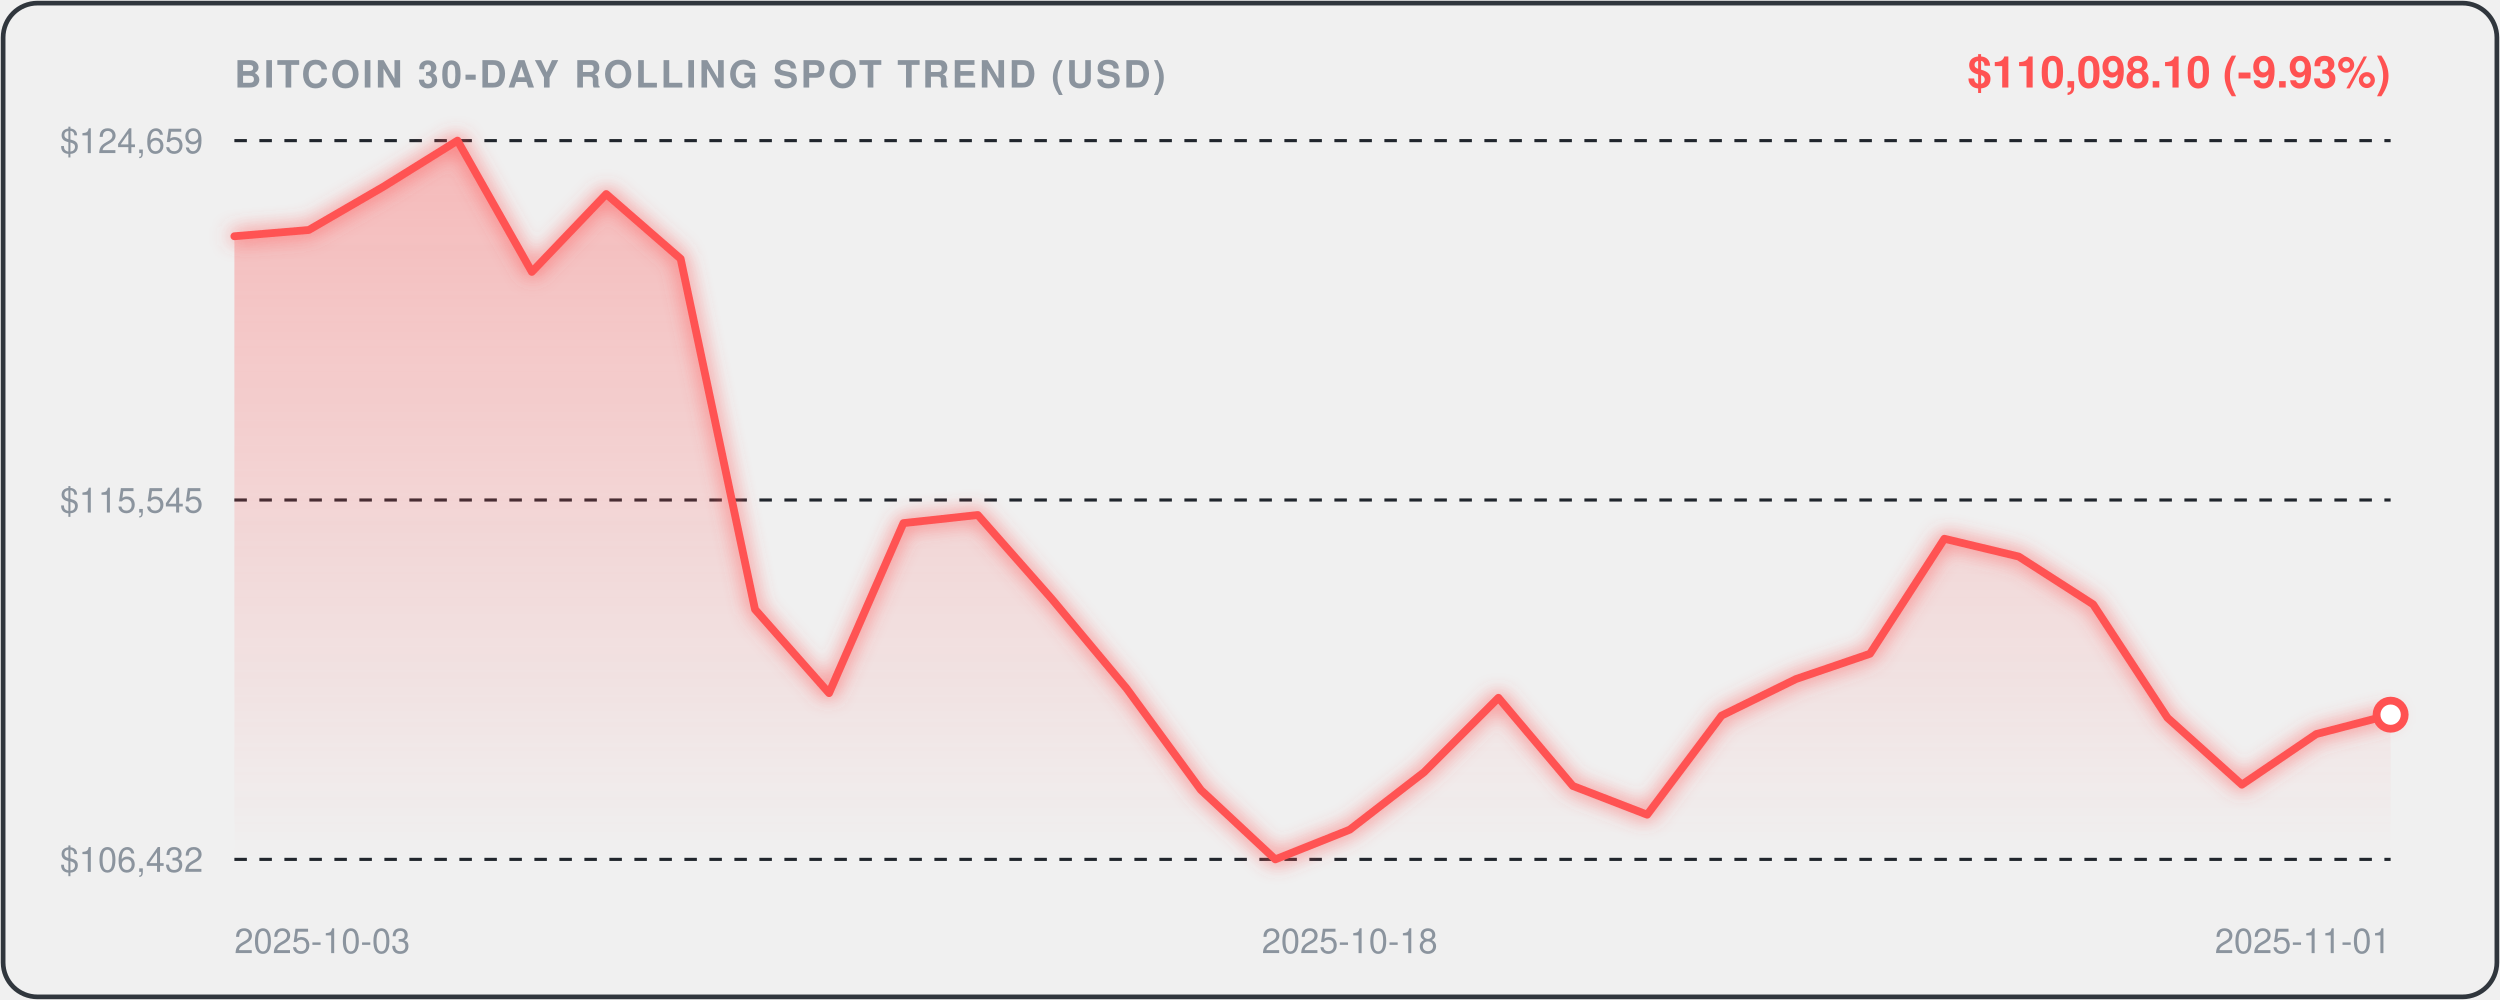
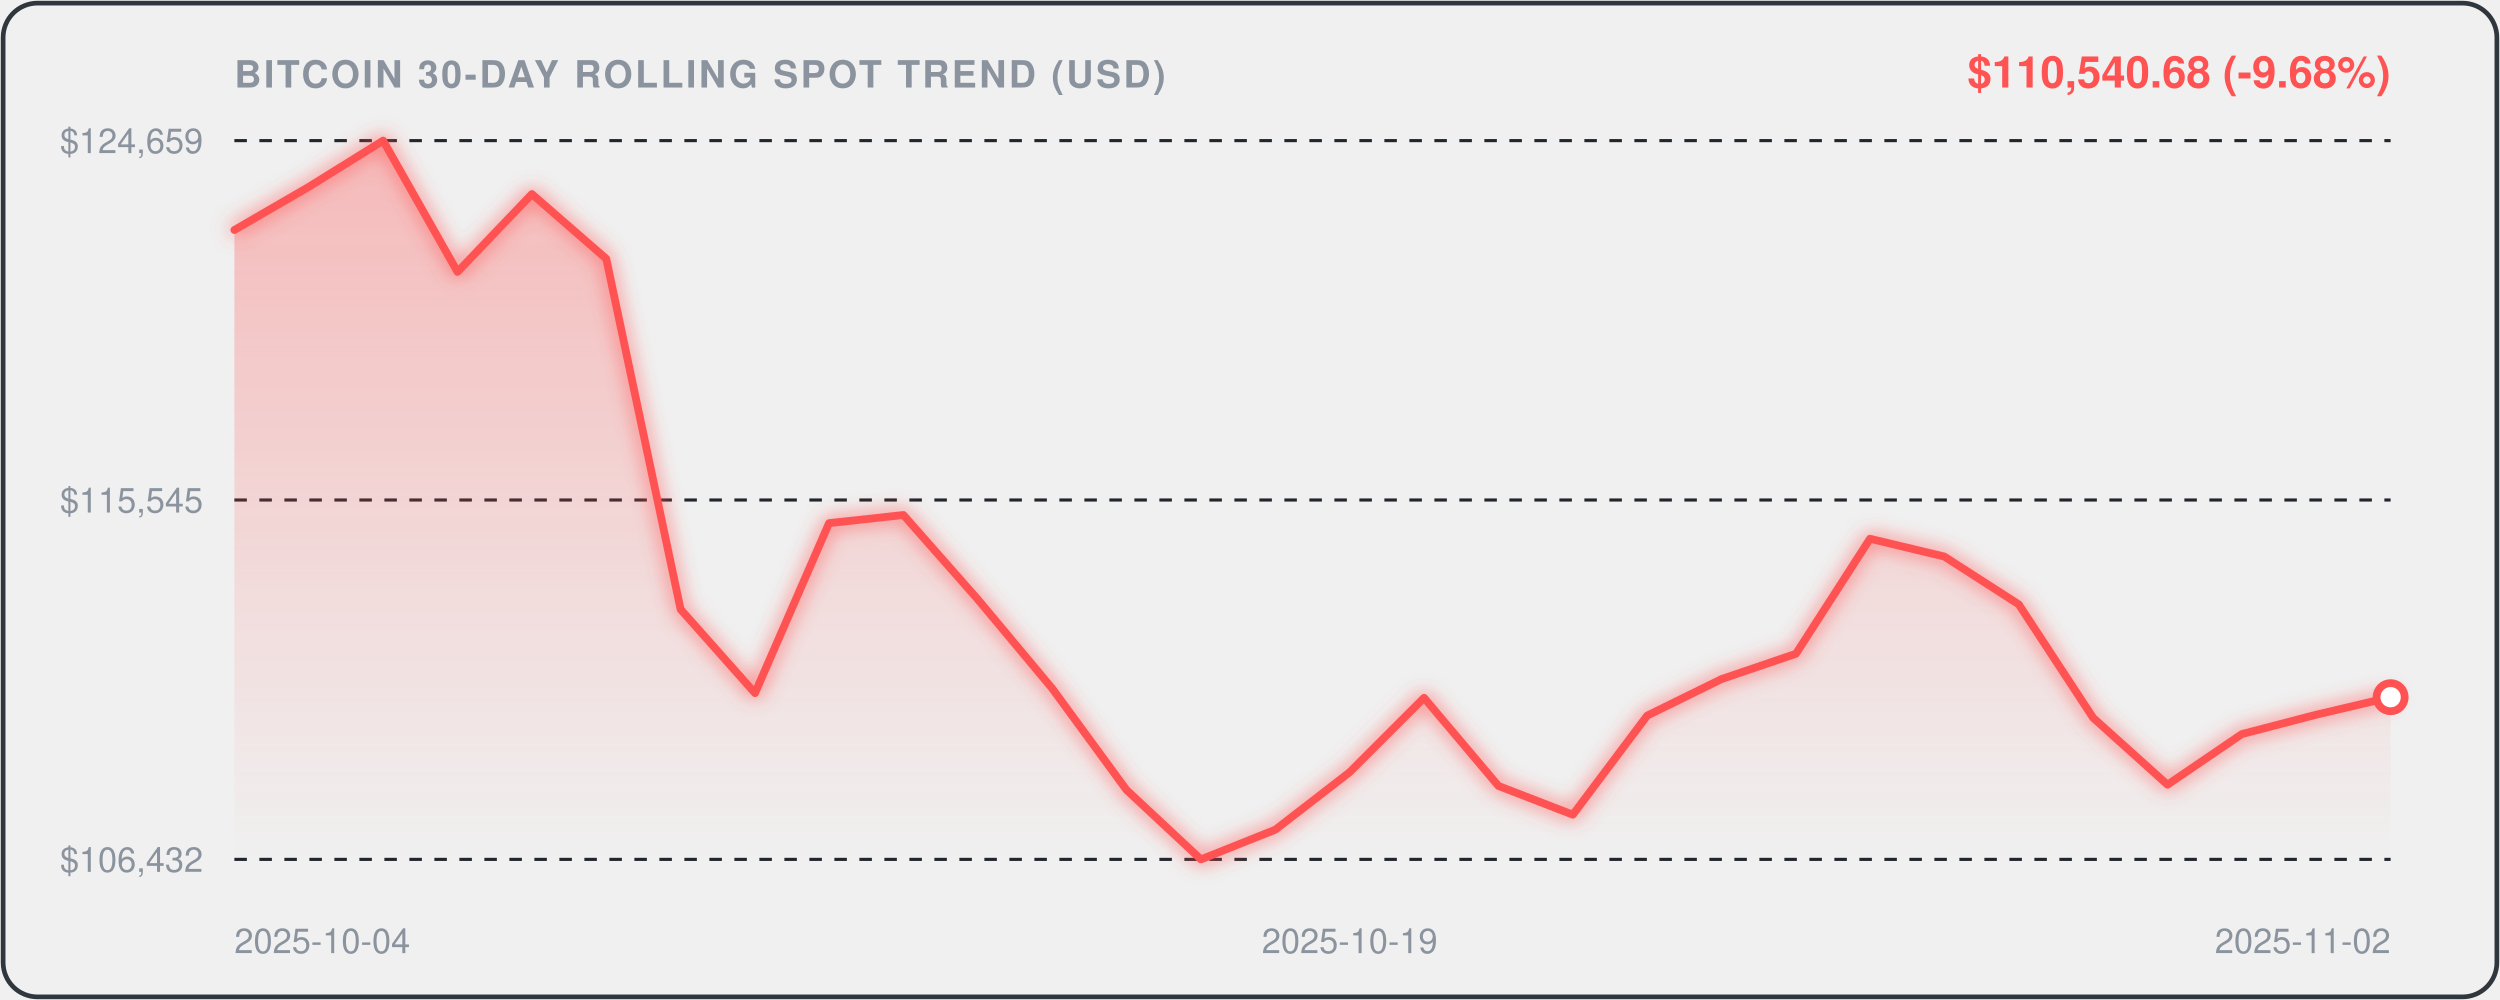
<svg xmlns="http://www.w3.org/2000/svg" viewBox="0 0 800 320" width="100%" height="100%" style="background:#0d1117;border-radius:12px;font-family:-apple-system,BlinkMacSystemFont,'Segoe UI',Helvetica,Arial,sans-serif;">
  <defs>
    <linearGradient id="areaGrad" x1="0" y1="0" x2="0" y2="1">
      <stop offset="0%" stop-color="rgba(255, 82, 82, 0.35)" />
      <stop offset="100%" stop-color="rgba(255, 82, 82, 0.0)" />
    </linearGradient>
    <filter id="glow" x="-20%" y="-20%" width="140%" height="140%">
      <feGaussianBlur stdDeviation="3" result="blur" />
      <feComposite in="SourceGraphic" in2="blur" operator="over" />
    </filter>
  </defs>
  <rect x="1" y="1" width="798" height="318" rx="11" fill="none" stroke="#30363d" stroke-width="1.5" />
  <text x="75" y="28" fill="#8b949e" font-size="12" font-weight="600" letter-spacing="0.8">BITCOIN 30-DAY ROLLING SPOT TREND (USD)</text>
-   <text x="765" y="28" text-anchor="end" fill="#FF5252" font-size="14" font-weight="700">$110,098.10 (-9.93%)</text>
+   <text x="765" y="28" text-anchor="end" fill="#FF5252" font-size="14" font-weight="700">$110,540.68 (-9.68%)</text>
  <line x1="75" y1="45" x2="765" y2="45" stroke="#21262d" stroke-width="1" stroke-dasharray="4,4" />
  <text x="65" y="49" text-anchor="end" fill="#8b949e" font-size="11">$124,659</text>
  <line x1="75" y1="160.0" x2="765" y2="160.0" stroke="#21262d" stroke-width="1" stroke-dasharray="4,4" />
  <text x="65" y="164.0" text-anchor="end" fill="#8b949e" font-size="11">$115,545</text>
  <line x1="75" y1="275" x2="765" y2="275" stroke="#21262d" stroke-width="1" stroke-dasharray="4,4" />
  <text x="65" y="279" text-anchor="end" fill="#8b949e" font-size="11">$106,432</text>
-   <path d="M 75.0,75.6 L 98.8,73.6 L 122.6,59.8 L 146.4,45.0 L 170.2,87.0 L 194.0,62.1 L 217.8,82.8 L 241.6,195.0 L 265.3,221.8 L 289.1,167.4 L 312.9,164.8 L 336.7,191.8 L 360.5,220.3 L 384.3,252.8 L 408.1,275.0 L 431.9,265.5 L 455.7,247.1 L 479.5,223.3 L 503.3,251.5 L 527.1,260.7 L 550.9,229.0 L 574.7,217.3 L 598.4,209.2 L 622.2,172.4 L 646.0,178.1 L 669.8,193.4 L 693.6,229.7 L 717.4,251.1 L 741.2,234.9 L 765.0,228.7 L 765.0,275.0 L 75.0,275.0 Z" fill="url(#areaGrad)" />
-   <path d="M 75.0,75.6 L 98.8,73.6 L 122.6,59.8 L 146.4,45.0 L 170.2,87.0 L 194.0,62.1 L 217.8,82.8 L 241.6,195.0 L 265.3,221.8 L 289.1,167.4 L 312.9,164.8 L 336.7,191.8 L 360.5,220.3 L 384.3,252.8 L 408.1,275.0 L 431.9,265.5 L 455.7,247.1 L 479.5,223.3 L 503.3,251.5 L 527.1,260.7 L 550.9,229.0 L 574.7,217.3 L 598.4,209.2 L 622.2,172.4 L 646.0,178.1 L 669.8,193.4 L 693.6,229.7 L 717.4,251.1 L 741.2,234.9 L 765.0,228.7" fill="none" stroke="#FF5252" stroke-width="2.5" stroke-linecap="round" stroke-linejoin="round" filter="url(#glow)" />
-   <circle cx="765.0" cy="228.7" r="4.5" fill="#ffffff" stroke="#FF5252" stroke-width="2.5" />
-   <text x="75.0" y="305" fill="#8b949e" font-size="11" text-anchor="start">2025-10-03</text>
-   <text x="431.9" y="305" fill="#8b949e" font-size="11" text-anchor="middle">2025-10-18</text>
-   <text x="765.0" y="305" fill="#8b949e" font-size="11" text-anchor="end">2025-11-01</text>
+   <path d="M 75.0,73.6 L 98.8,59.8 L 122.6,45.0 L 146.4,87.0 L 170.2,62.1 L 194.0,82.8 L 217.8,195.0 L 241.6,221.8 L 265.3,167.4 L 289.1,164.8 L 312.9,191.8 L 336.7,220.3 L 360.5,252.8 L 384.3,275.0 L 408.1,265.5 L 431.9,247.1 L 455.7,223.3 L 479.5,251.5 L 503.3,260.7 L 527.1,229.0 L 550.9,217.3 L 574.7,209.2 L 598.4,172.4 L 622.2,178.1 L 646.0,193.4 L 669.8,229.7 L 693.6,251.1 L 717.4,234.9 L 741.2,228.7 L 765.0,223.1 L 765.0,275.0 L 75.0,275.0 Z" fill="url(#areaGrad)" />
+   <path d="M 75.0,73.6 L 98.8,59.8 L 122.6,45.0 L 146.4,87.0 L 170.2,62.1 L 194.0,82.8 L 217.8,195.0 L 241.6,221.8 L 265.3,167.4 L 289.1,164.8 L 312.9,191.8 L 336.7,220.3 L 360.5,252.8 L 384.3,275.0 L 408.1,265.5 L 431.9,247.1 L 455.7,223.3 L 479.5,251.5 L 503.3,260.7 L 527.1,229.0 L 550.9,217.3 L 574.7,209.2 L 598.4,172.4 L 622.2,178.1 L 646.0,193.4 L 669.8,229.7 L 693.6,251.1 L 717.4,234.9 L 741.2,228.7 L 765.0,223.1" fill="none" stroke="#FF5252" stroke-width="2.5" stroke-linecap="round" stroke-linejoin="round" filter="url(#glow)" />
+   <circle cx="765.0" cy="223.1" r="4.5" fill="#ffffff" stroke="#FF5252" stroke-width="2.5" />
+   <text x="75.0" y="305" fill="#8b949e" font-size="11" text-anchor="start">2025-10-04</text>
+   <text x="431.9" y="305" fill="#8b949e" font-size="11" text-anchor="middle">2025-10-19</text>
+   <text x="765.0" y="305" fill="#8b949e" font-size="11" text-anchor="end">2025-11-02</text>
</svg>
